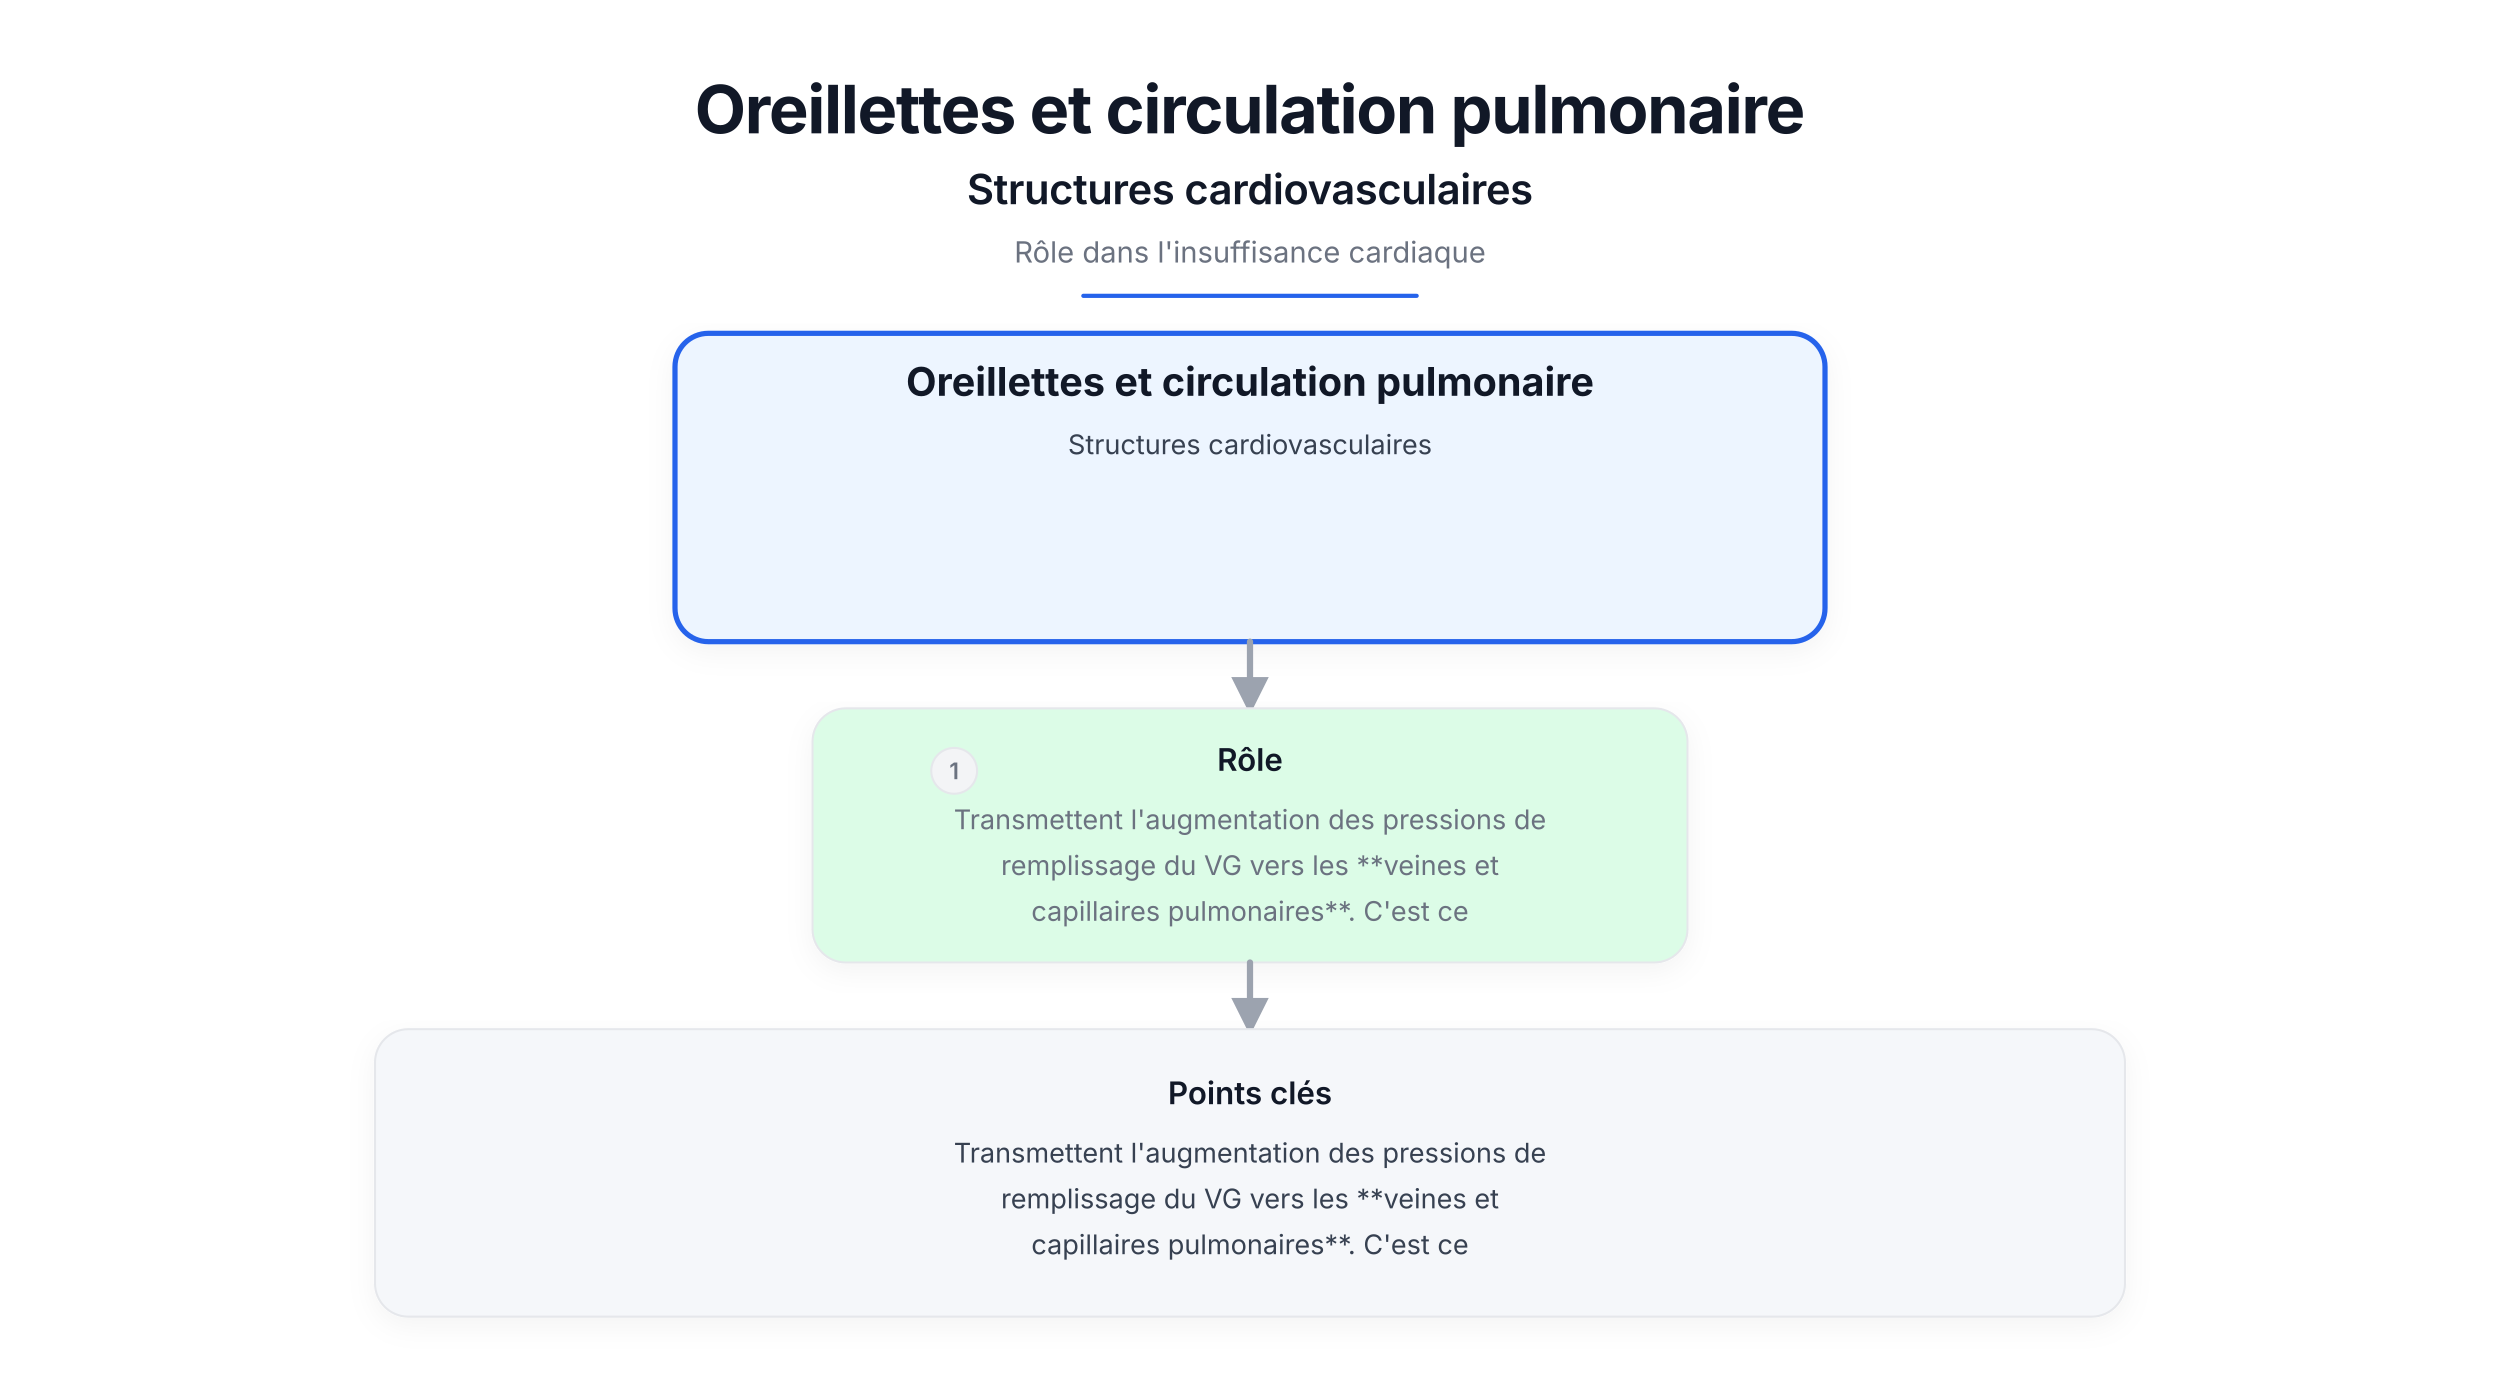
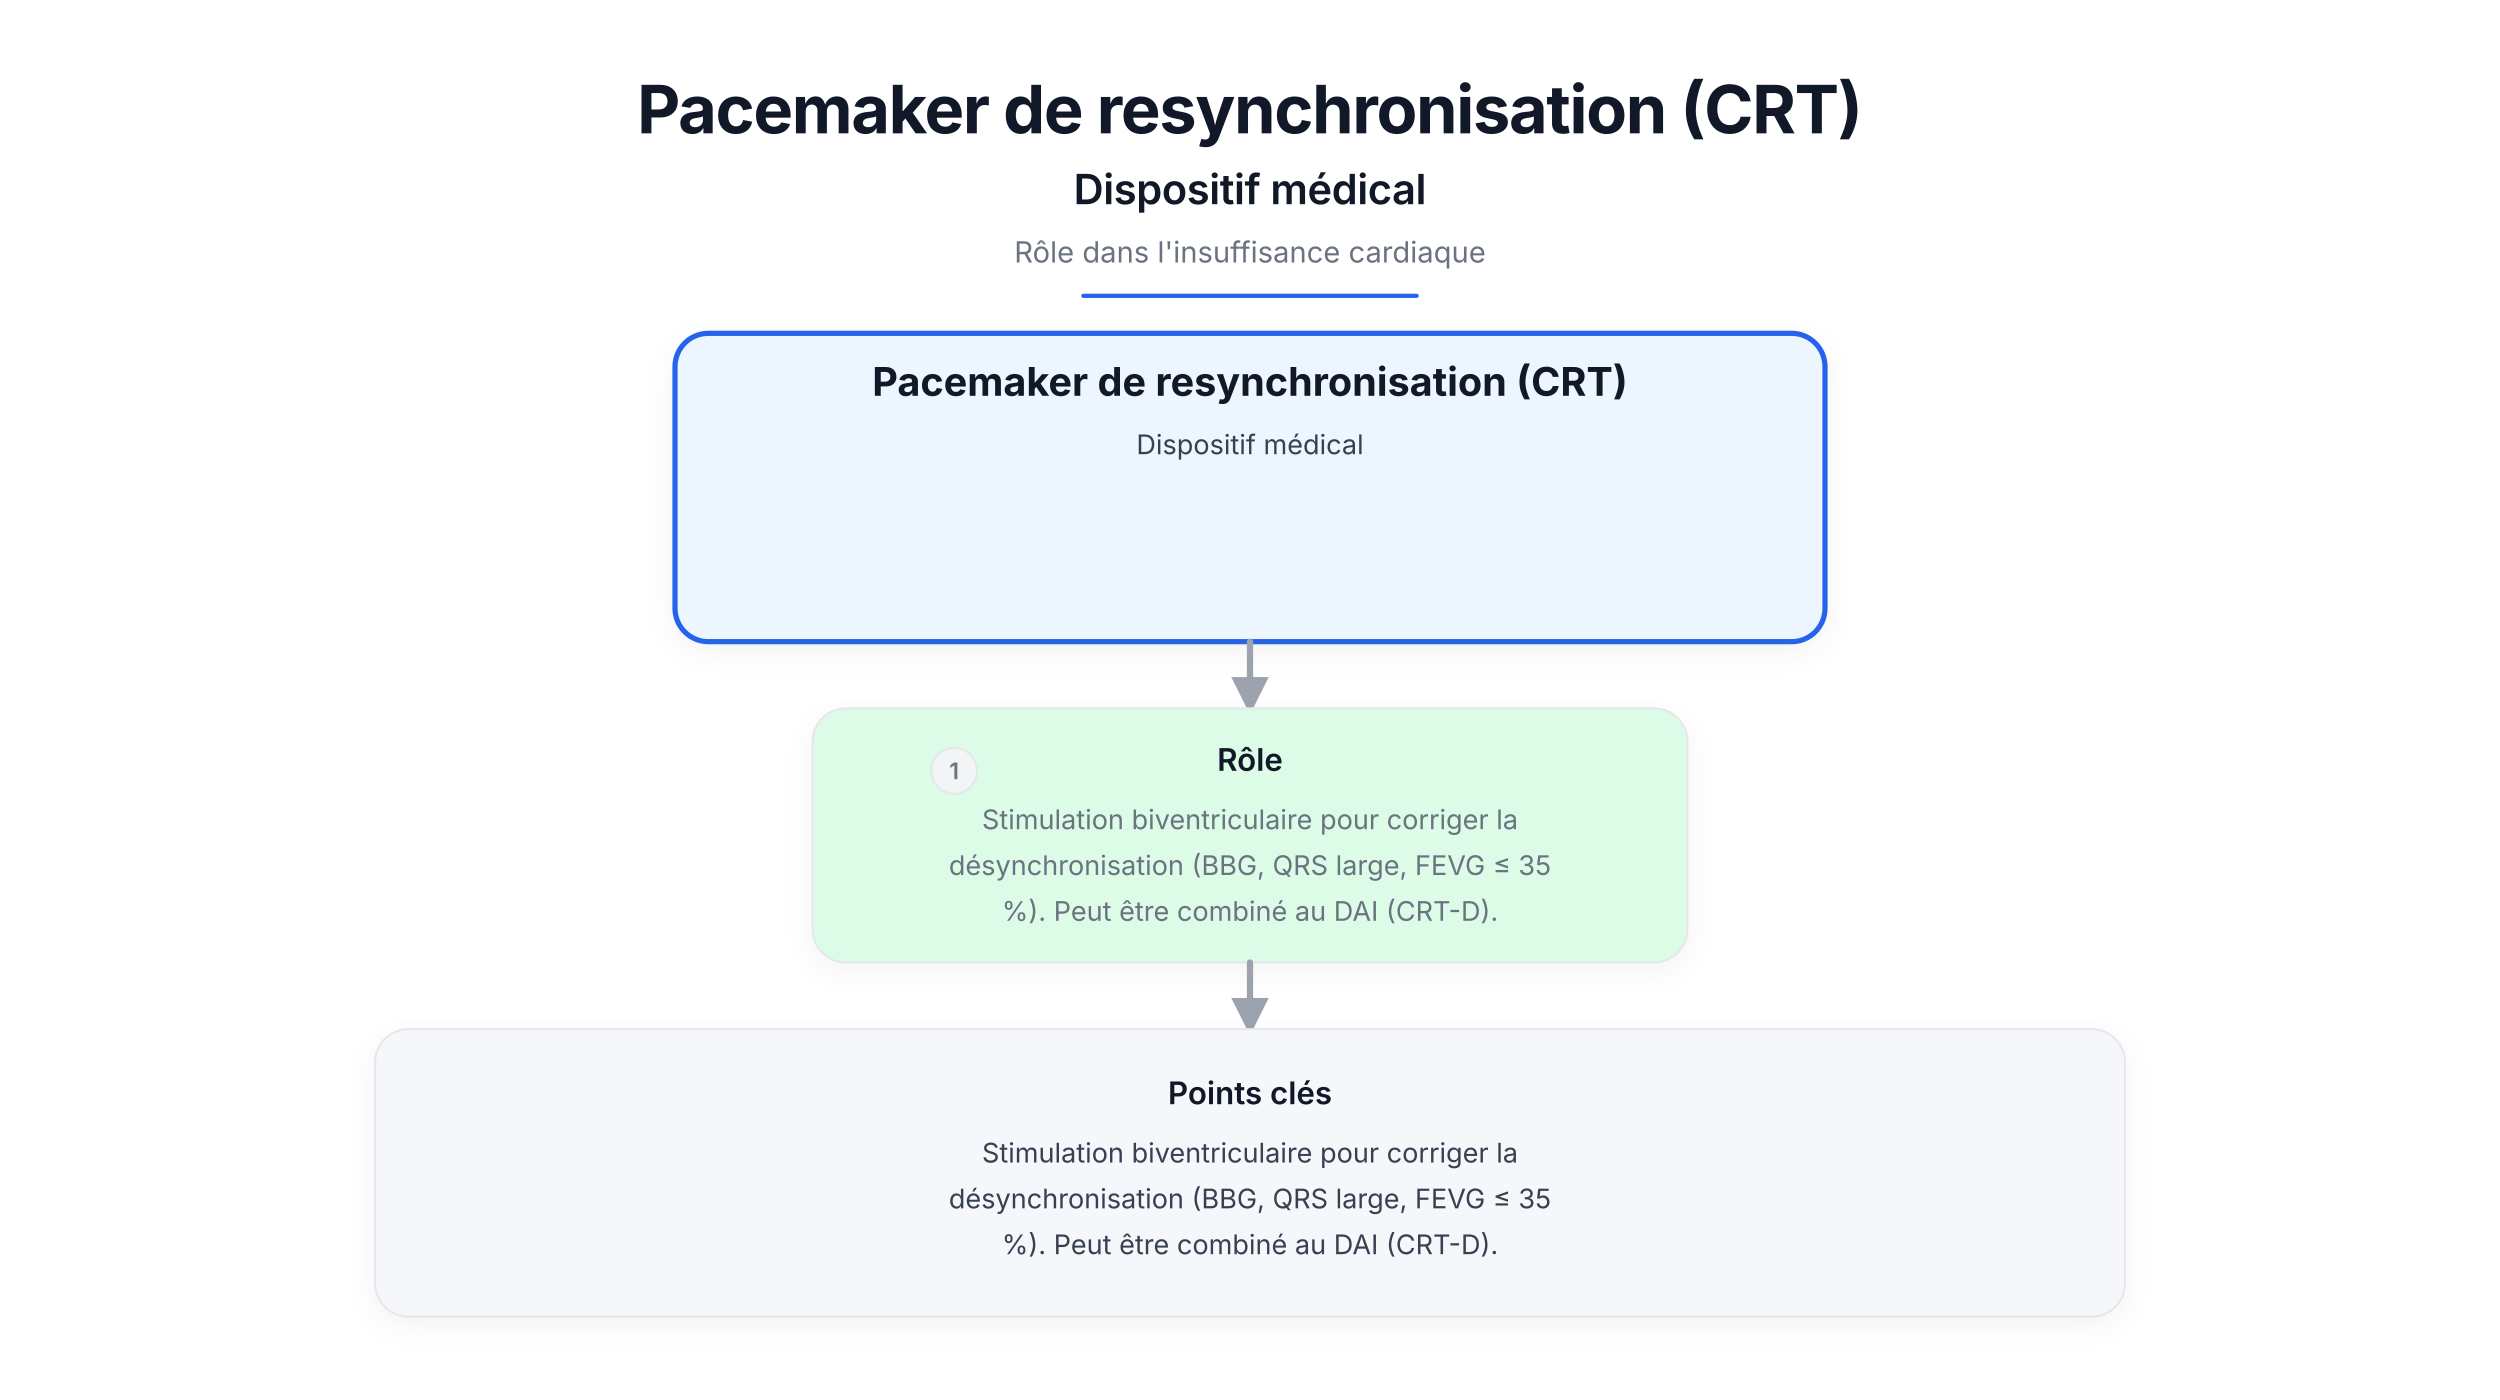
<svg xmlns="http://www.w3.org/2000/svg" viewBox="0 0 1200 672" role="img" aria-labelledby="svg-title svg-desc">
  <defs>
    <filter id="card-shadow" x="-6%" y="-6%" width="112%" height="118%">
      <feDropShadow dx="0" dy="4" stdDeviation="7" flood-color="#000000" flood-opacity="0.05" />
    </filter>
    <marker id="arrowhead" markerWidth="6" markerHeight="6" refX="5" refY="3" orient="auto" markerUnits="strokeWidth">
      <path d="M0,0 L6,3 L0,6 Z" fill="#9CA3AF" />
    </marker>
    <style>
      .title-main { font-family: Inter, system-ui, -apple-system, sans-serif; font-size: 32px; font-weight: 700; fill: #111827; letter-spacing: -0.02em; }
      .title-sub { font-family: Inter, system-ui, -apple-system, sans-serif; font-size: 20px; font-weight: 600; fill: #111827; letter-spacing: -0.01em; }
      .caption { font-family: Inter, system-ui, -apple-system, sans-serif; font-size: 14px; font-weight: 400; fill: #6B7280; }
      .card-title { font-family: Inter, system-ui, -apple-system, sans-serif; font-size: 15px; font-weight: 600; fill: #111827; }
      .card-title-lg { font-family: Inter, system-ui, -apple-system, sans-serif; font-size: 19px; font-weight: 700; fill: #111827; }
      .body { font-family: Inter, system-ui, -apple-system, sans-serif; font-size: 13px; font-weight: 400; fill: #6B7280; }
      .body-dark { font-family: Inter, system-ui, -apple-system, sans-serif; font-size: 13px; font-weight: 400; fill: #374151; }
      .badge-icon { font-family: Inter, system-ui, -apple-system, sans-serif; font-size: 13px; }
      .badge-text { font-family: Inter, system-ui, -apple-system, sans-serif; font-size: 12px; font-weight: 500; fill: #374151; }
      .step-num { font-family: Inter, system-ui, -apple-system, sans-serif; font-size: 11px; font-weight: 600; fill: #6B7280; }
      .outcome-label { font-family: Inter, system-ui, -apple-system, sans-serif; font-size: 13px; font-weight: 600; fill: #111827; }
      .outcome-emoji { font-family: Inter, system-ui, -apple-system, sans-serif; font-size: 20px; }
      .summary-title { font-family: Inter, system-ui, -apple-system, sans-serif; font-size: 15px; font-weight: 600; fill: #111827; }
      .summary-body { font-family: Inter, system-ui, -apple-system, sans-serif; font-size: 13px; font-weight: 400; fill: #374151; }
    </style>
  </defs>
  <rect width="1200" height="672" fill="#FFFFFF" />
-   <text x="600" y="64" text-anchor="middle" class="title-main">Oreillettes et circulation pulmonaire</text>
-   <text x="600" y="98" text-anchor="middle" class="title-sub">Structures cardiovasculaires</text>
+   <text x="600" y="64" text-anchor="middle" class="title-main">Pacemaker de resynchronisation (CRT)</text>
+   <text x="600" y="98" text-anchor="middle" class="title-sub">Dispositif médical</text>
  <text x="600" y="126" text-anchor="middle" class="caption">Rôle dans l'insuffisance cardiaque</text>
  <line x1="520" y1="142" x2="680" y2="142" stroke="#2563EB" stroke-width="2" stroke-linecap="round" />
  <g filter="url(#card-shadow)">
    <rect x="324" y="160" width="552" height="148" rx="16" fill="#EDF5FF" stroke="#2563EB" stroke-width="2.5" />
  </g>
-   <text x="600" y="190" text-anchor="middle" class="card-title-lg">Oreillettes et circulation pulmonaire</text>
-   <text x="600" y="218" text-anchor="middle" class="body-dark">Structures cardiovasculaires</text>
+   <text x="600" y="190" text-anchor="middle" class="card-title-lg">Pacemaker de resynchronisation (CRT)</text>
+   <text x="600" y="218" text-anchor="middle" class="body-dark">Dispositif médical</text>
  <line x1="600" y1="308" x2="600" y2="340" stroke="#9CA3AF" stroke-width="3" stroke-linecap="round" marker-end="url(#arrowhead)" />
  <g filter="url(#card-shadow)">
    <rect x="390" y="340" width="420" height="122" rx="16" fill="#DCFCE7" stroke="#E5E7EB" stroke-width="1" />
  </g>
  <circle cx="458" cy="370" r="11" fill="#F3F4F6" stroke="#E5E7EB" stroke-width="1" />
  <text x="458" y="374" text-anchor="middle" class="step-num">1</text>
  <text x="600" y="370" text-anchor="middle" class="card-title">Rôle</text>
-   <text x="600" y="398" text-anchor="middle" class="body">Transmettent l'augmentation des pressions de</text>
-   <text x="600" y="420" text-anchor="middle" class="body">remplissage du VG vers les **veines et</text>
-   <text x="600" y="442" text-anchor="middle" class="body">capillaires pulmonaires**. C'est ce</text>
+   <text x="600" y="398" text-anchor="middle" class="body">Stimulation biventriculaire pour corriger la</text>
+   <text x="600" y="420" text-anchor="middle" class="body">désynchronisation (BBG, QRS large, FEVG ≤ 35</text>
+   <text x="600" y="442" text-anchor="middle" class="body">%). Peut être combiné au DAI (CRT-D).</text>
  <line x1="600" y1="462" x2="600" y2="494" stroke="#9CA3AF" stroke-width="3" stroke-linecap="round" marker-end="url(#arrowhead)" />
  <g filter="url(#card-shadow)">
    <rect x="180" y="494" width="840" height="138" rx="16" fill="#F5F7FA" stroke="#E5E7EB" stroke-width="1" />
  </g>
  <text x="600" y="530" text-anchor="middle" class="summary-title">Points clés</text>
-   <text x="600" y="558" text-anchor="middle" class="summary-body">Transmettent l'augmentation des pressions de</text>
-   <text x="600" y="580" text-anchor="middle" class="summary-body">remplissage du VG vers les **veines et</text>
-   <text x="600" y="602" text-anchor="middle" class="summary-body">capillaires pulmonaires**. C'est ce</text>
+   <text x="600" y="558" text-anchor="middle" class="summary-body">Stimulation biventriculaire pour corriger la</text>
+   <text x="600" y="580" text-anchor="middle" class="summary-body">désynchronisation (BBG, QRS large, FEVG ≤ 35</text>
+   <text x="600" y="602" text-anchor="middle" class="summary-body">%). Peut être combiné au DAI (CRT-D).</text>
</svg>
